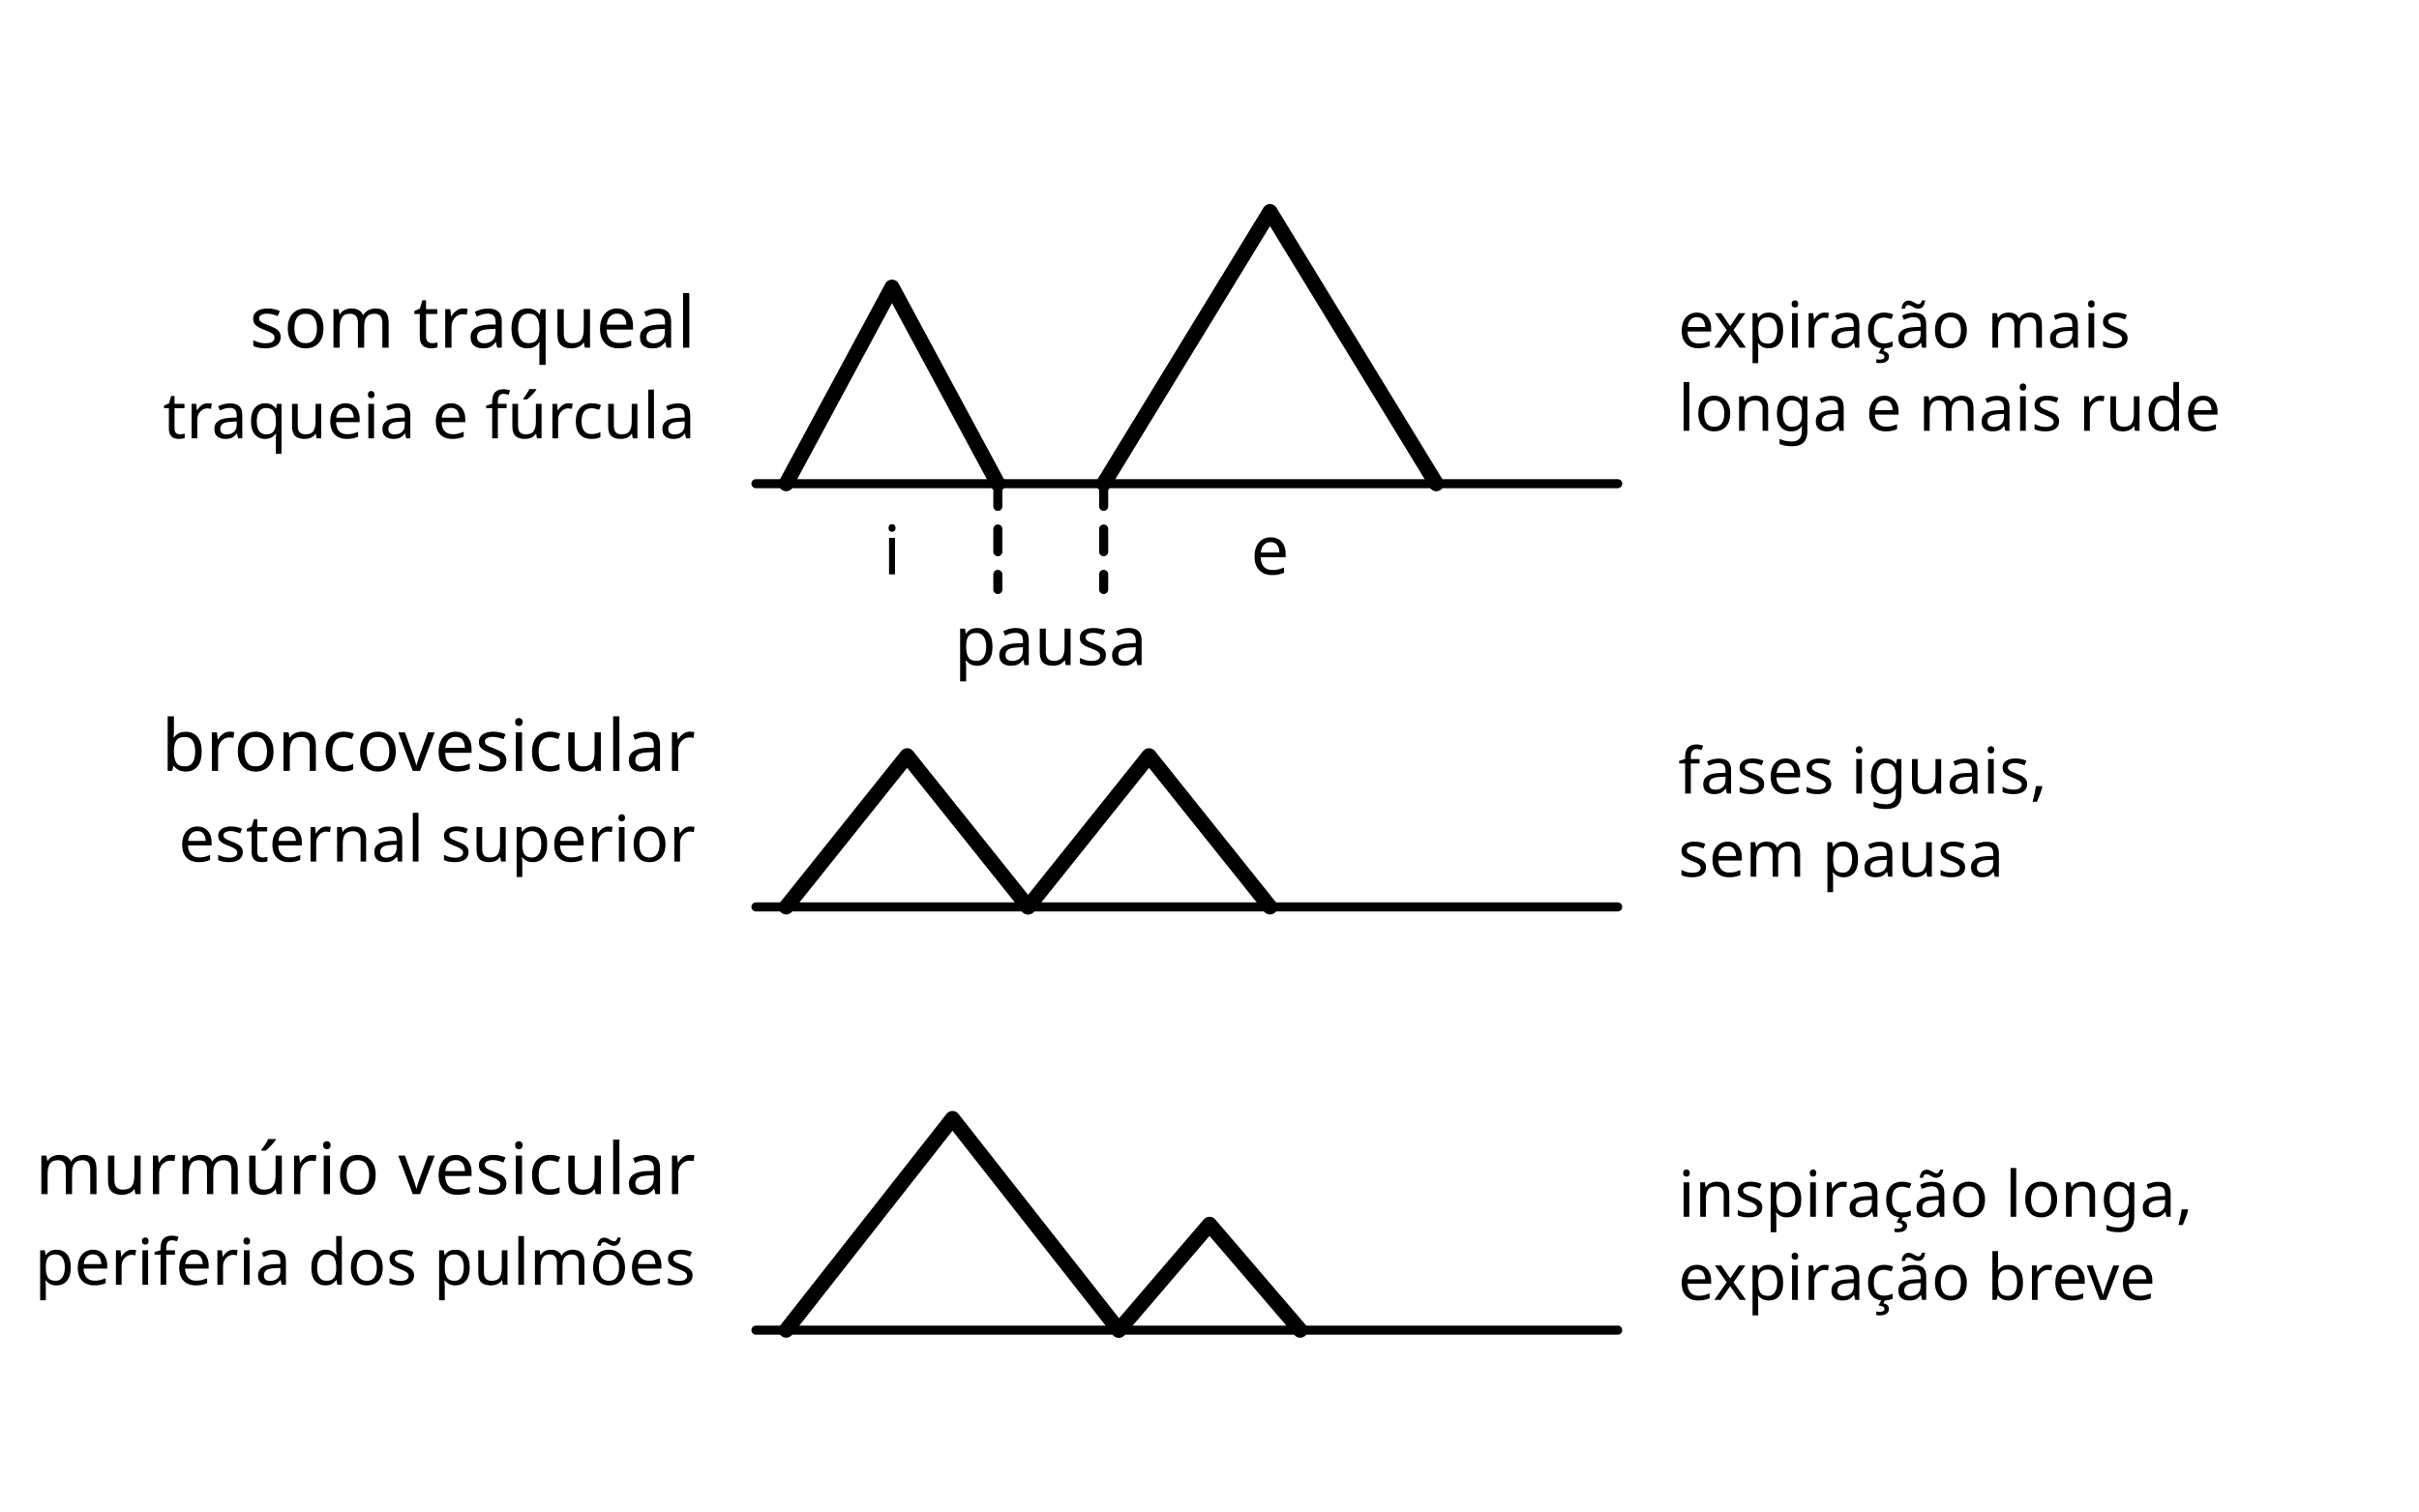
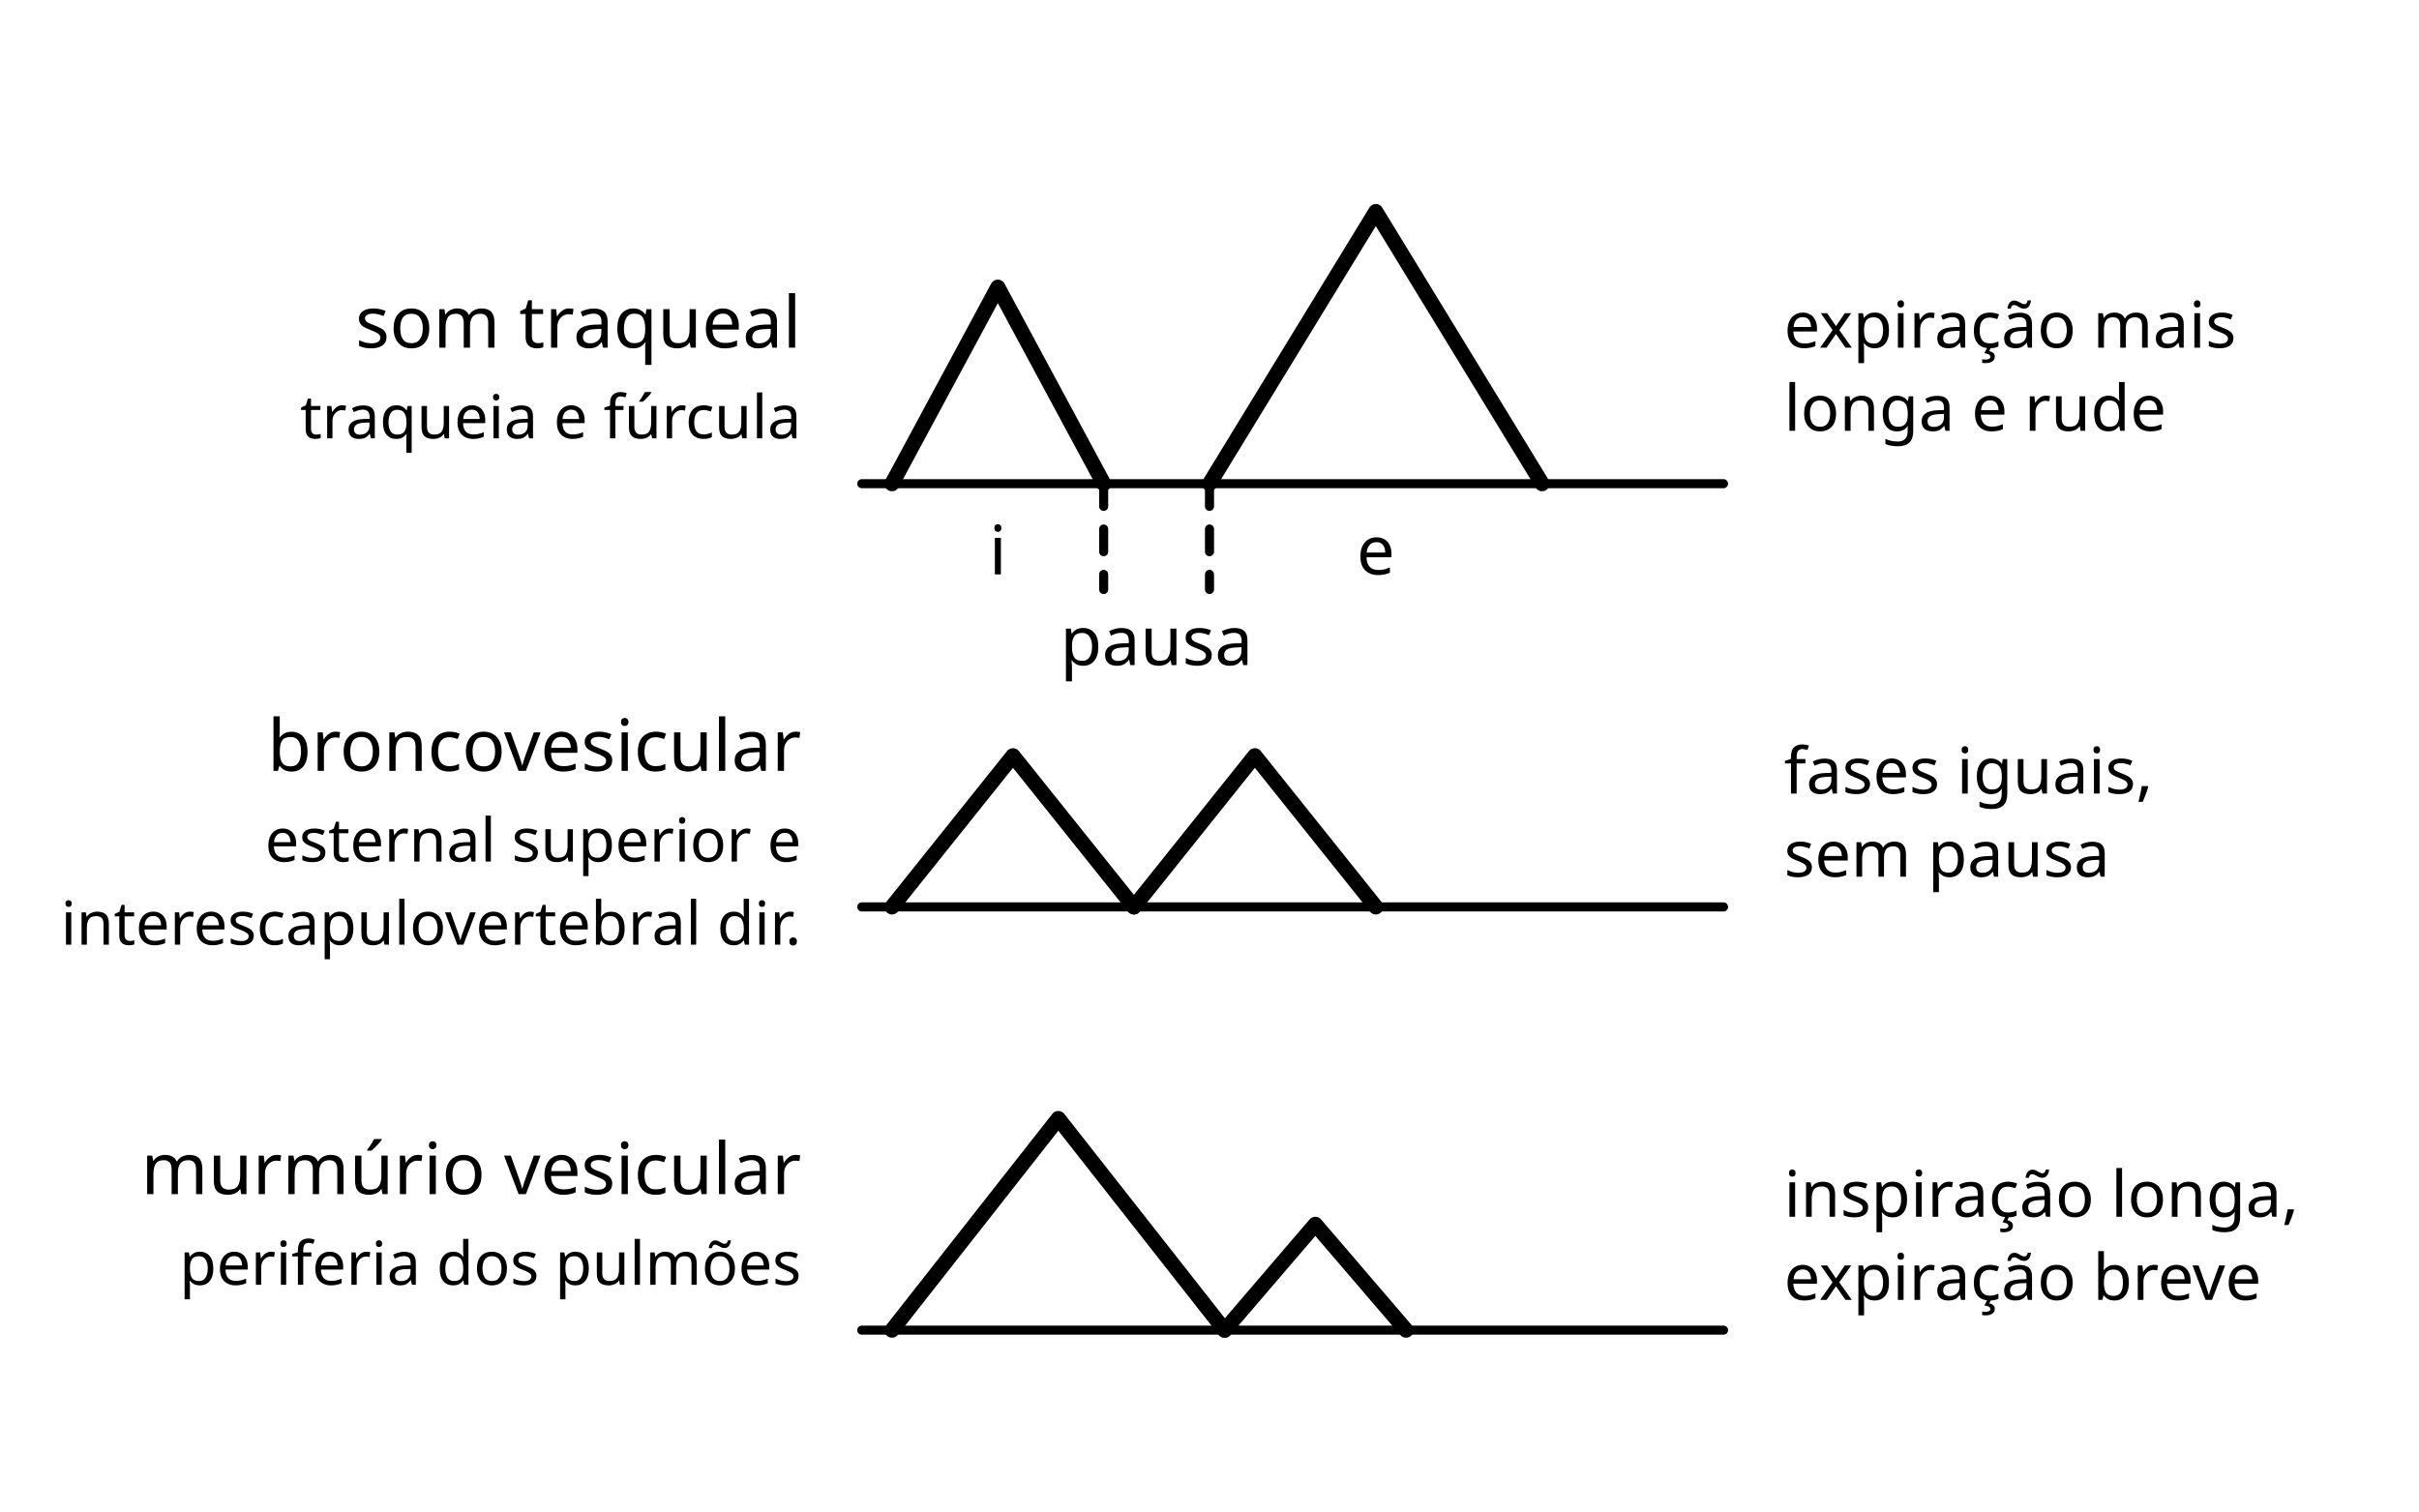
<svg xmlns="http://www.w3.org/2000/svg" viewBox="0 0 320 200" fill="none" stroke="currentColor" stroke-width="2" stroke-linecap="round" stroke-linejoin="round">
-   <path d="M 100 64 L 214 64" stroke-width="1.2" />
-   <path d="M 104 64 L 118 38 L 132 64" stroke-width="2" />
-   <path d="M 146 64 L 168 28 L 190 64" stroke-width="2" />
+   <path d="M 114 64 L 228 64" stroke-width="1.2" />
+   <path d="M 118 64 L 132 38 L 146 64" stroke-width="2" />
+   <path d="M 160 64 L 182 28 L 204 64" stroke-width="2" />
  <g stroke-width="1.2" stroke-dasharray="3 3">
-     <path d="M 132 64 L 132 78" />
    <path d="M 146 64 L 146 78" />
+     <path d="M 160 64 L 160 78" />
  </g>
  <g font-family="sans-serif" font-size="9" fill="currentColor" stroke="none" text-anchor="middle">
-     <text x="139" y="88">pausa</text>
-     <text x="118" y="76">i</text>
-     <text x="168" y="76">e</text>
+     <text x="153" y="88">pausa</text>
+     <text x="132" y="76">i</text>
+     <text x="182" y="76">e</text>
  </g>
-   <path d="M 100 120 L 214 120" stroke-width="1.2" />
-   <path d="M 104 120 L 120 100 L 136 120" stroke-width="2" />
-   <path d="M 136 120 L 152 100 L 168 120" stroke-width="2" />
-   <path d="M 100 176 L 214 176" stroke-width="1.2" />
-   <path d="M 104 176 L 126 148 L 148 176" stroke-width="2" />
-   <path d="M 148 176 L 160 162 L 172 176" stroke-width="2" />
+   <path d="M 114 120 L 228 120" stroke-width="1.2" />
+   <path d="M 118 120 L 134 100 L 150 120" stroke-width="2" />
+   <path d="M 150 120 L 166 100 L 182 120" stroke-width="2" />
+   <path d="M 114 176 L 228 176" stroke-width="1.2" />
+   <path d="M 118 176 L 140 148 L 162 176" stroke-width="2" />
+   <path d="M 162 176 L 174 162 L 186 176" stroke-width="2" />
  <g font-family="sans-serif" font-size="9.5" fill="currentColor" stroke="none" text-anchor="end">
-     <text x="92" y="46">som traqueal</text>
-     <text x="92" y="102">broncovesicular</text>
-     <text x="92" y="158">murmúrio vesicular</text>
+     <text x="106" y="46">som traqueal</text>
+     <text x="106" y="102">broncovesicular</text>
+     <text x="106" y="158">murmúrio vesicular</text>
  </g>
-   <g font-family="sans-serif" font-size="8.5" fill="currentColor" stroke="none" text-anchor="end">
-     <text x="92" y="58">traqueia e fúrcula</text>
-     <text x="92" y="114">esternal superior</text>
-     <text x="92" y="170">periferia dos pulmões</text>
+   <g font-family="sans-serif" font-size="8" fill="currentColor" stroke="none" text-anchor="end">
+     <text x="106" y="58">traqueia e fúrcula</text>
+     <text x="106" y="114">esternal superior e</text>
+     <text x="106" y="125">interescapulovertebral dir.</text>
+     <text x="106" y="170">periferia dos pulmões</text>
  </g>
  <g font-family="sans-serif" font-size="8.5" fill="currentColor" stroke="none">
-     <text x="222" y="46">expiração mais</text>
-     <text x="222" y="57">longa e mais rude</text>
-     <text x="222" y="105">fases iguais,</text>
-     <text x="222" y="116">sem pausa</text>
-     <text x="222" y="161">inspiração longa,</text>
-     <text x="222" y="172">expiração breve</text>
+     <text x="236" y="46">expiração mais</text>
+     <text x="236" y="57">longa e rude</text>
+     <text x="236" y="105">fases iguais,</text>
+     <text x="236" y="116">sem pausa</text>
+     <text x="236" y="161">inspiração longa,</text>
+     <text x="236" y="172">expiração breve</text>
  </g>
</svg>
